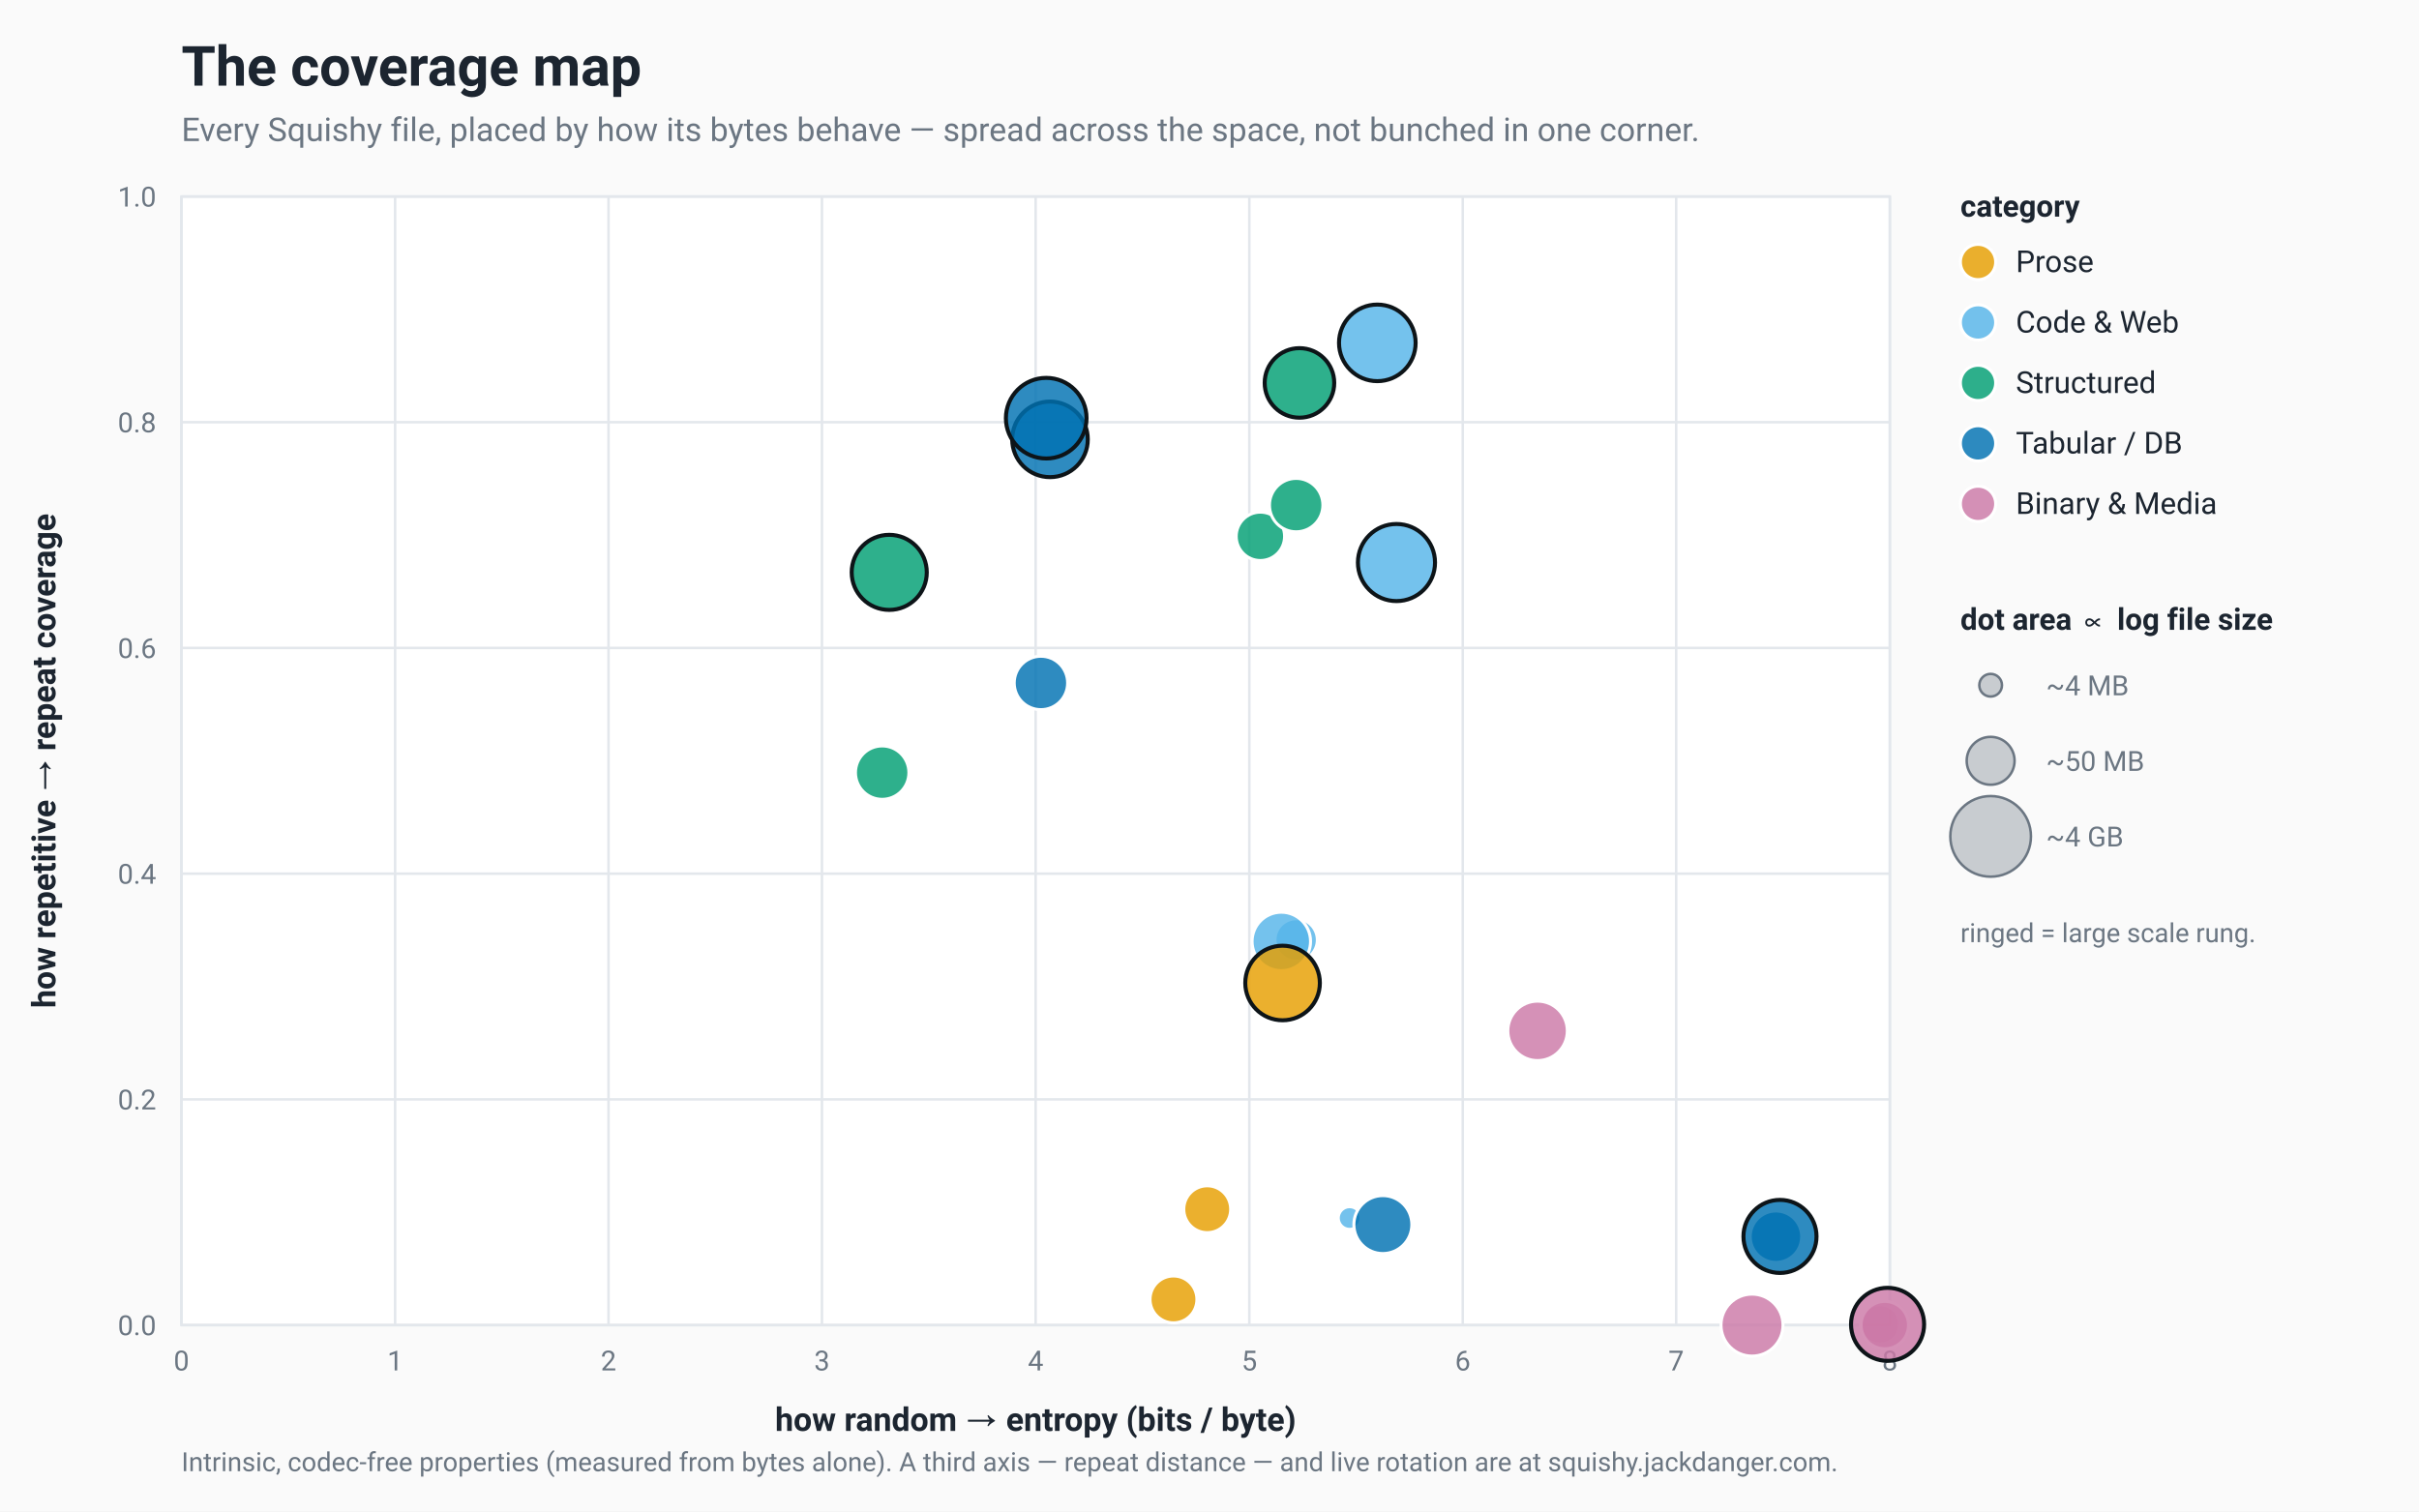
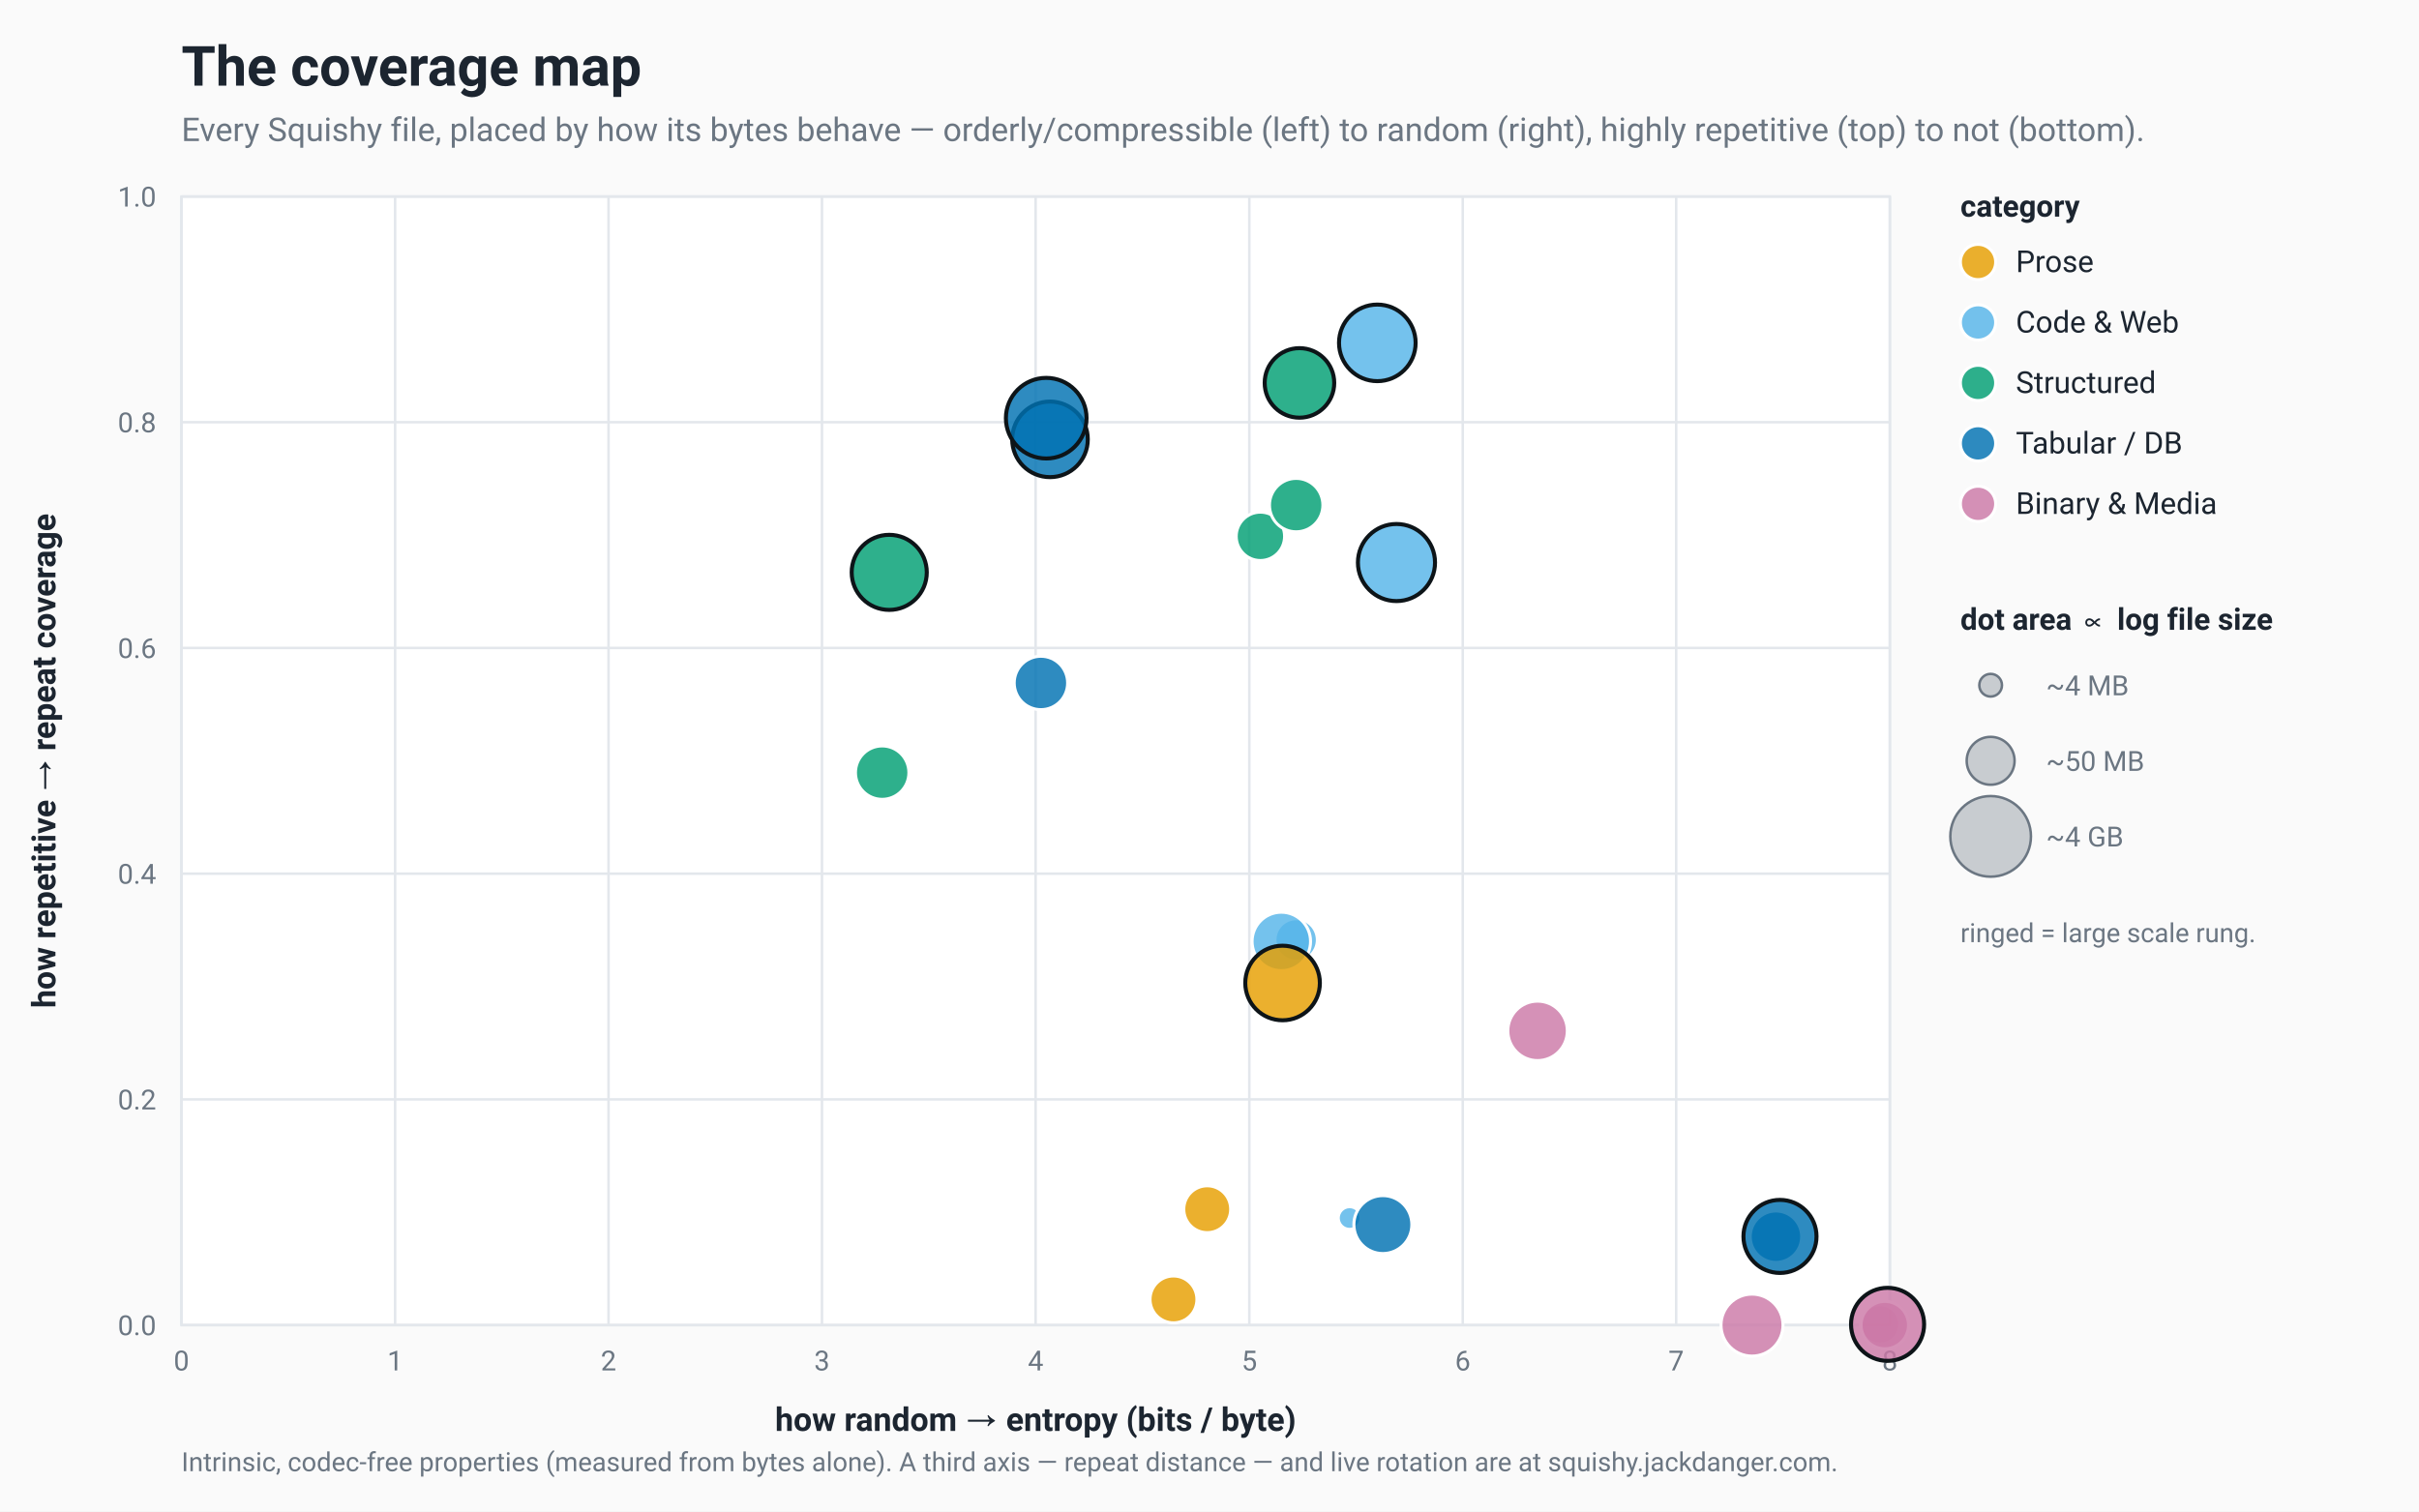
<svg xmlns="http://www.w3.org/2000/svg" viewBox="0 0 960 600" font-family="-apple-system,Segoe UI,Roboto,Helvetica,Arial,sans-serif" role="img" aria-label="Squishy coverage map: corpus files spread across byte entropy and repeat coverage">
  <rect width="960" height="600" fill="#fafafa" />
  <text x="72" y="34" font-size="22" font-weight="700" fill="#1c2530">The coverage map</text>
-   <text x="72" y="56" font-size="13" fill="#6b7682">Every Squishy file, placed by how its bytes behave — spread across the space, not bunched in one corner.</text>
+   <text x="72" y="56" font-size="13" fill="#6b7682">Every Squishy file, placed by how its bytes behave — orderly/compressible (left) to random (right), highly repetitive (top) to not (bottom).</text>
  <rect x="72" y="78" width="678" height="448" fill="#ffffff" stroke="#e3e7ec" />
  <line x1="72.0" y1="78" x2="72.0" y2="526" stroke="#e3e7ec" />
  <text x="72.0" y="544" font-size="11" fill="#6b7682" text-anchor="middle">0</text>
  <line x1="156.8" y1="78" x2="156.8" y2="526" stroke="#e3e7ec" />
  <text x="156.8" y="544" font-size="11" fill="#6b7682" text-anchor="middle">1</text>
  <line x1="241.5" y1="78" x2="241.5" y2="526" stroke="#e3e7ec" />
  <text x="241.5" y="544" font-size="11" fill="#6b7682" text-anchor="middle">2</text>
  <line x1="326.2" y1="78" x2="326.2" y2="526" stroke="#e3e7ec" />
  <text x="326.2" y="544" font-size="11" fill="#6b7682" text-anchor="middle">3</text>
  <line x1="411.0" y1="78" x2="411.0" y2="526" stroke="#e3e7ec" />
  <text x="411.0" y="544" font-size="11" fill="#6b7682" text-anchor="middle">4</text>
  <line x1="495.8" y1="78" x2="495.8" y2="526" stroke="#e3e7ec" />
  <text x="495.8" y="544" font-size="11" fill="#6b7682" text-anchor="middle">5</text>
  <line x1="580.5" y1="78" x2="580.5" y2="526" stroke="#e3e7ec" />
  <text x="580.5" y="544" font-size="11" fill="#6b7682" text-anchor="middle">6</text>
  <line x1="665.2" y1="78" x2="665.2" y2="526" stroke="#e3e7ec" />
  <text x="665.2" y="544" font-size="11" fill="#6b7682" text-anchor="middle">7</text>
  <line x1="750.0" y1="78" x2="750.0" y2="526" stroke="#e3e7ec" />
  <text x="750.0" y="544" font-size="11" fill="#6b7682" text-anchor="middle">8</text>
  <line x1="72" y1="526.0" x2="750" y2="526.0" stroke="#e3e7ec" />
  <text x="62" y="530.0" font-size="11" fill="#6b7682" text-anchor="end">0.0</text>
  <line x1="72" y1="436.4" x2="750" y2="436.4" stroke="#e3e7ec" />
  <text x="62" y="440.4" font-size="11" fill="#6b7682" text-anchor="end">0.2</text>
  <line x1="72" y1="346.8" x2="750" y2="346.8" stroke="#e3e7ec" />
  <text x="62" y="350.8" font-size="11" fill="#6b7682" text-anchor="end">0.4</text>
  <line x1="72" y1="257.2" x2="750" y2="257.2" stroke="#e3e7ec" />
  <text x="62" y="261.2" font-size="11" fill="#6b7682" text-anchor="end">0.6</text>
  <line x1="72" y1="167.6" x2="750" y2="167.6" stroke="#e3e7ec" />
  <text x="62" y="171.6" font-size="11" fill="#6b7682" text-anchor="end">0.8</text>
  <line x1="72" y1="78.0" x2="750" y2="78.0" stroke="#e3e7ec" />
  <text x="62" y="82.0" font-size="11" fill="#6b7682" text-anchor="end">1.0</text>
  <text x="411" y="568" font-size="13" font-weight="600" fill="#1c2530" text-anchor="middle">how random  →  entropy (bits / byte)</text>
  <text x="22" y="302" font-size="13" font-weight="600" fill="#1c2530" text-anchor="middle" transform="rotate(-90 22 302)">how repetitive  →  repeat coverage</text>
  <circle cx="535.6" cy="483.5" r="4.5" fill="#56B4E9" fill-opacity="0.82" stroke="#ffffff" stroke-width="1.2" />
  <circle cx="746.1" cy="525.7" r="7.8" fill="#CC79A7" fill-opacity="0.82" stroke="#ffffff" stroke-width="1.2" />
  <circle cx="514.4" cy="373.1" r="8.4" fill="#56B4E9" fill-opacity="0.82" stroke="#ffffff" stroke-width="1.2" />
  <circle cx="479.1" cy="480.0" r="9.3" fill="#E69F00" fill-opacity="0.82" stroke="#ffffff" stroke-width="1.2" />
  <circle cx="465.7" cy="515.8" r="9.3" fill="#E69F00" fill-opacity="0.82" stroke="#ffffff" stroke-width="1.2" />
  <circle cx="748.0" cy="526.0" r="9.4" fill="#CC79A7" fill-opacity="0.82" stroke="#ffffff" stroke-width="1.2" />
  <circle cx="500.2" cy="212.9" r="9.6" fill="#009E73" fill-opacity="0.82" stroke="#ffffff" stroke-width="1.2" />
  <circle cx="704.8" cy="490.9" r="10.2" fill="#0072B2" fill-opacity="0.82" stroke="#ffffff" stroke-width="1.2" />
  <circle cx="350.1" cy="306.7" r="10.6" fill="#009E73" fill-opacity="0.82" stroke="#ffffff" stroke-width="1.2" />
  <circle cx="514.4" cy="200.5" r="10.6" fill="#009E73" fill-opacity="0.82" stroke="#ffffff" stroke-width="1.2" />
  <circle cx="413.1" cy="271.1" r="10.6" fill="#0072B2" fill-opacity="0.82" stroke="#ffffff" stroke-width="1.2" />
  <circle cx="548.8" cy="486.1" r="11.5" fill="#0072B2" fill-opacity="0.82" stroke="#ffffff" stroke-width="1.2" />
  <circle cx="508.5" cy="373.7" r="11.6" fill="#56B4E9" fill-opacity="0.82" stroke="#ffffff" stroke-width="1.2" />
  <circle cx="610.2" cy="409.2" r="11.8" fill="#CC79A7" fill-opacity="0.82" stroke="#ffffff" stroke-width="1.2" />
  <circle cx="695.3" cy="526.0" r="12.3" fill="#CC79A7" fill-opacity="0.82" stroke="#ffffff" stroke-width="1.2" />
  <circle cx="515.7" cy="152.0" r="13.8" fill="#009E73" fill-opacity="0.82" stroke="#0d1418" stroke-width="1.6" />
  <circle cx="749.1" cy="525.7" r="14.5" fill="#CC79A7" fill-opacity="0.82" stroke="#0d1418" stroke-width="1.6" />
  <circle cx="706.4" cy="490.8" r="14.5" fill="#0072B2" fill-opacity="0.82" stroke="#0d1418" stroke-width="1.6" />
  <circle cx="509.0" cy="390.2" r="14.8" fill="#E69F00" fill-opacity="0.82" stroke="#0d1418" stroke-width="1.6" />
  <circle cx="352.9" cy="227.2" r="14.9" fill="#009E73" fill-opacity="0.82" stroke="#0d1418" stroke-width="1.6" />
  <circle cx="416.7" cy="174.4" r="15.0" fill="#0072B2" fill-opacity="0.82" stroke="#0d1418" stroke-width="1.6" />
  <circle cx="546.6" cy="136.1" r="15.2" fill="#56B4E9" fill-opacity="0.82" stroke="#0d1418" stroke-width="1.6" />
  <circle cx="554.2" cy="223.3" r="15.3" fill="#56B4E9" fill-opacity="0.82" stroke="#0d1418" stroke-width="1.6" />
  <circle cx="415.2" cy="166.0" r="16.0" fill="#0072B2" fill-opacity="0.82" stroke="#0d1418" stroke-width="1.6" />
  <text x="778" y="86" font-size="12" font-weight="700" fill="#1c2530">category</text>
  <circle cx="785" cy="104" r="7" fill="#E69F00" fill-opacity="0.82" stroke="#fff" stroke-width="1.2" />
  <text x="800" y="108" font-size="12" fill="#1c2530">Prose</text>
  <circle cx="785" cy="128" r="7" fill="#56B4E9" fill-opacity="0.82" stroke="#fff" stroke-width="1.2" />
  <text x="800" y="132" font-size="12" fill="#1c2530">Code &amp; Web</text>
  <circle cx="785" cy="152" r="7" fill="#009E73" fill-opacity="0.82" stroke="#fff" stroke-width="1.2" />
  <text x="800" y="156" font-size="12" fill="#1c2530">Structured</text>
  <circle cx="785" cy="176" r="7" fill="#0072B2" fill-opacity="0.82" stroke="#fff" stroke-width="1.2" />
  <text x="800" y="180" font-size="12" fill="#1c2530">Tabular / DB</text>
  <circle cx="785" cy="200" r="7" fill="#CC79A7" fill-opacity="0.82" stroke="#fff" stroke-width="1.2" />
  <text x="800" y="204" font-size="12" fill="#1c2530">Binary &amp; Media</text>
  <text x="778" y="250" font-size="12" font-weight="700" fill="#1c2530">dot area ∝ log file size</text>
  <circle cx="790" cy="272" r="4.5" fill="#6b7682" fill-opacity="0.35" stroke="#6b7682" stroke-width="1" />
  <text x="812" y="276" font-size="11" fill="#6b7682">~4 MB</text>
  <circle cx="790" cy="302" r="9.5" fill="#6b7682" fill-opacity="0.35" stroke="#6b7682" stroke-width="1" />
  <text x="812" y="306" font-size="11" fill="#6b7682">~50 MB</text>
  <circle cx="790" cy="332" r="16.0" fill="#6b7682" fill-opacity="0.35" stroke="#6b7682" stroke-width="1" />
  <text x="812" y="336" font-size="11" fill="#6b7682">~4 GB</text>
  <text x="778" y="374" font-size="10.5" fill="#6b7682">ringed = large scale rung.</text>
  <text x="72" y="584" font-size="10.5" fill="#6b7682">Intrinsic, codec-free properties (measured from bytes alone). A third axis — repeat distance — and live rotation are at squishy.jackdanger.com.</text>
</svg>
